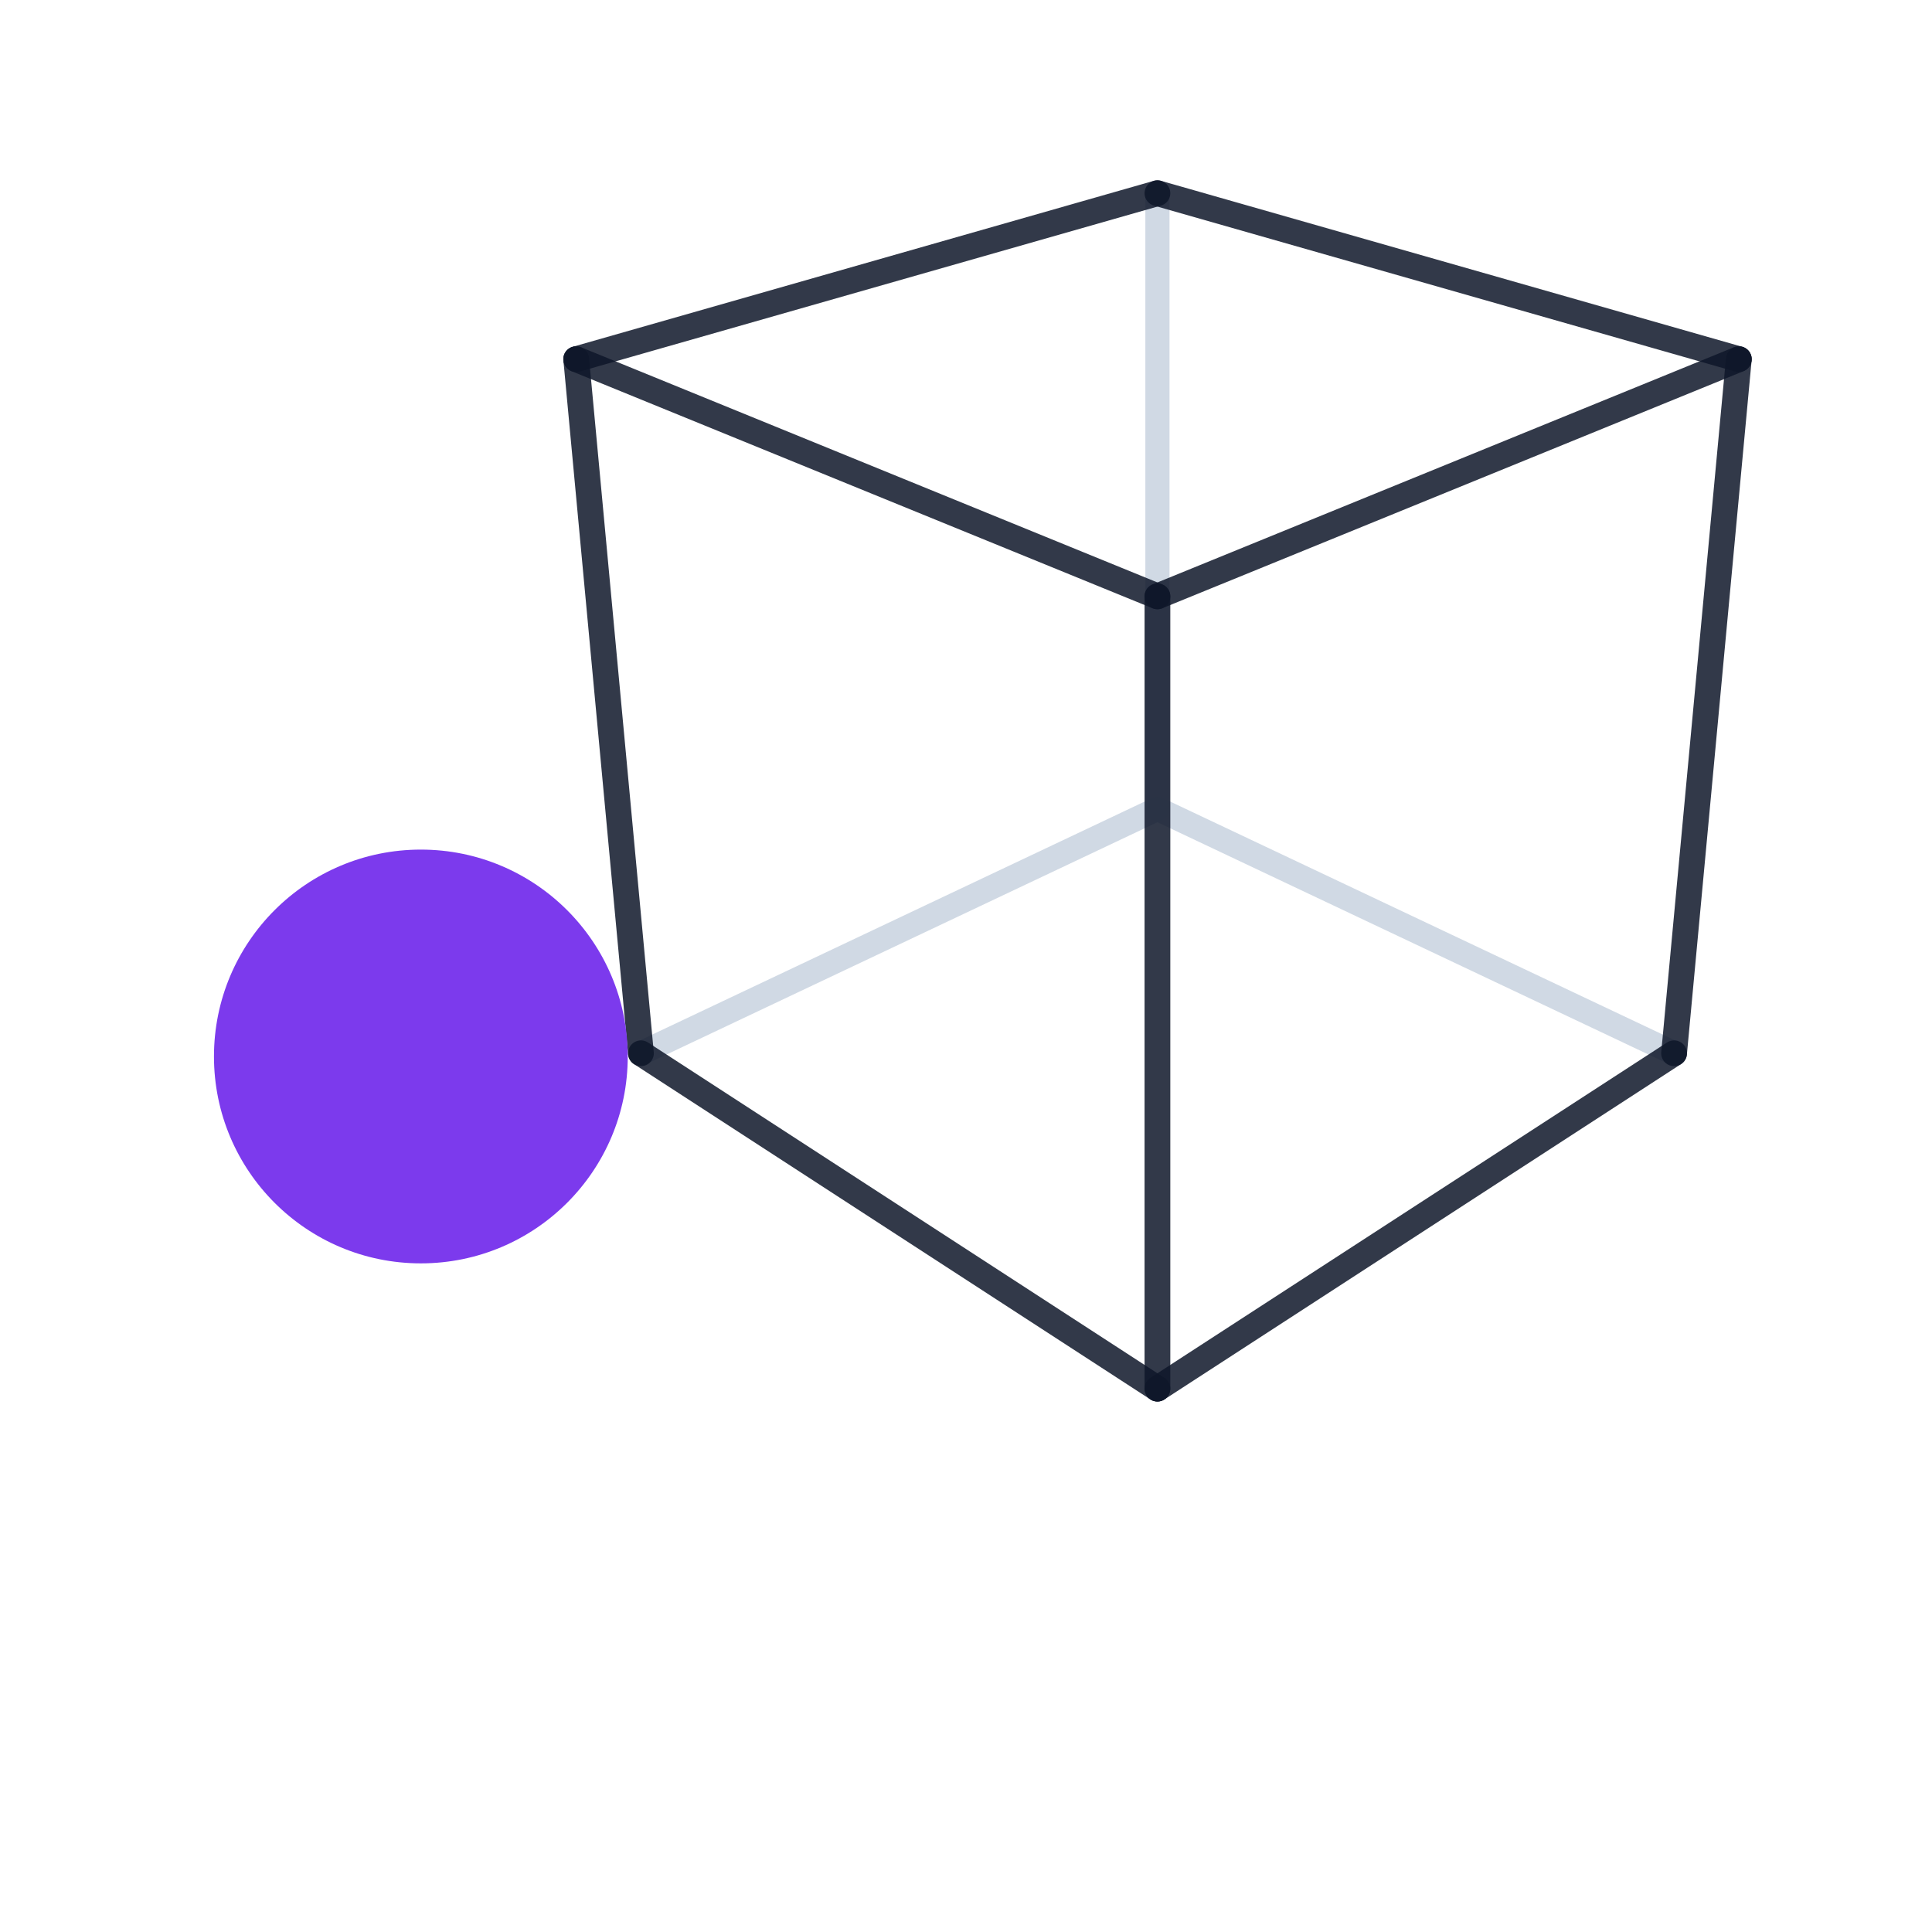
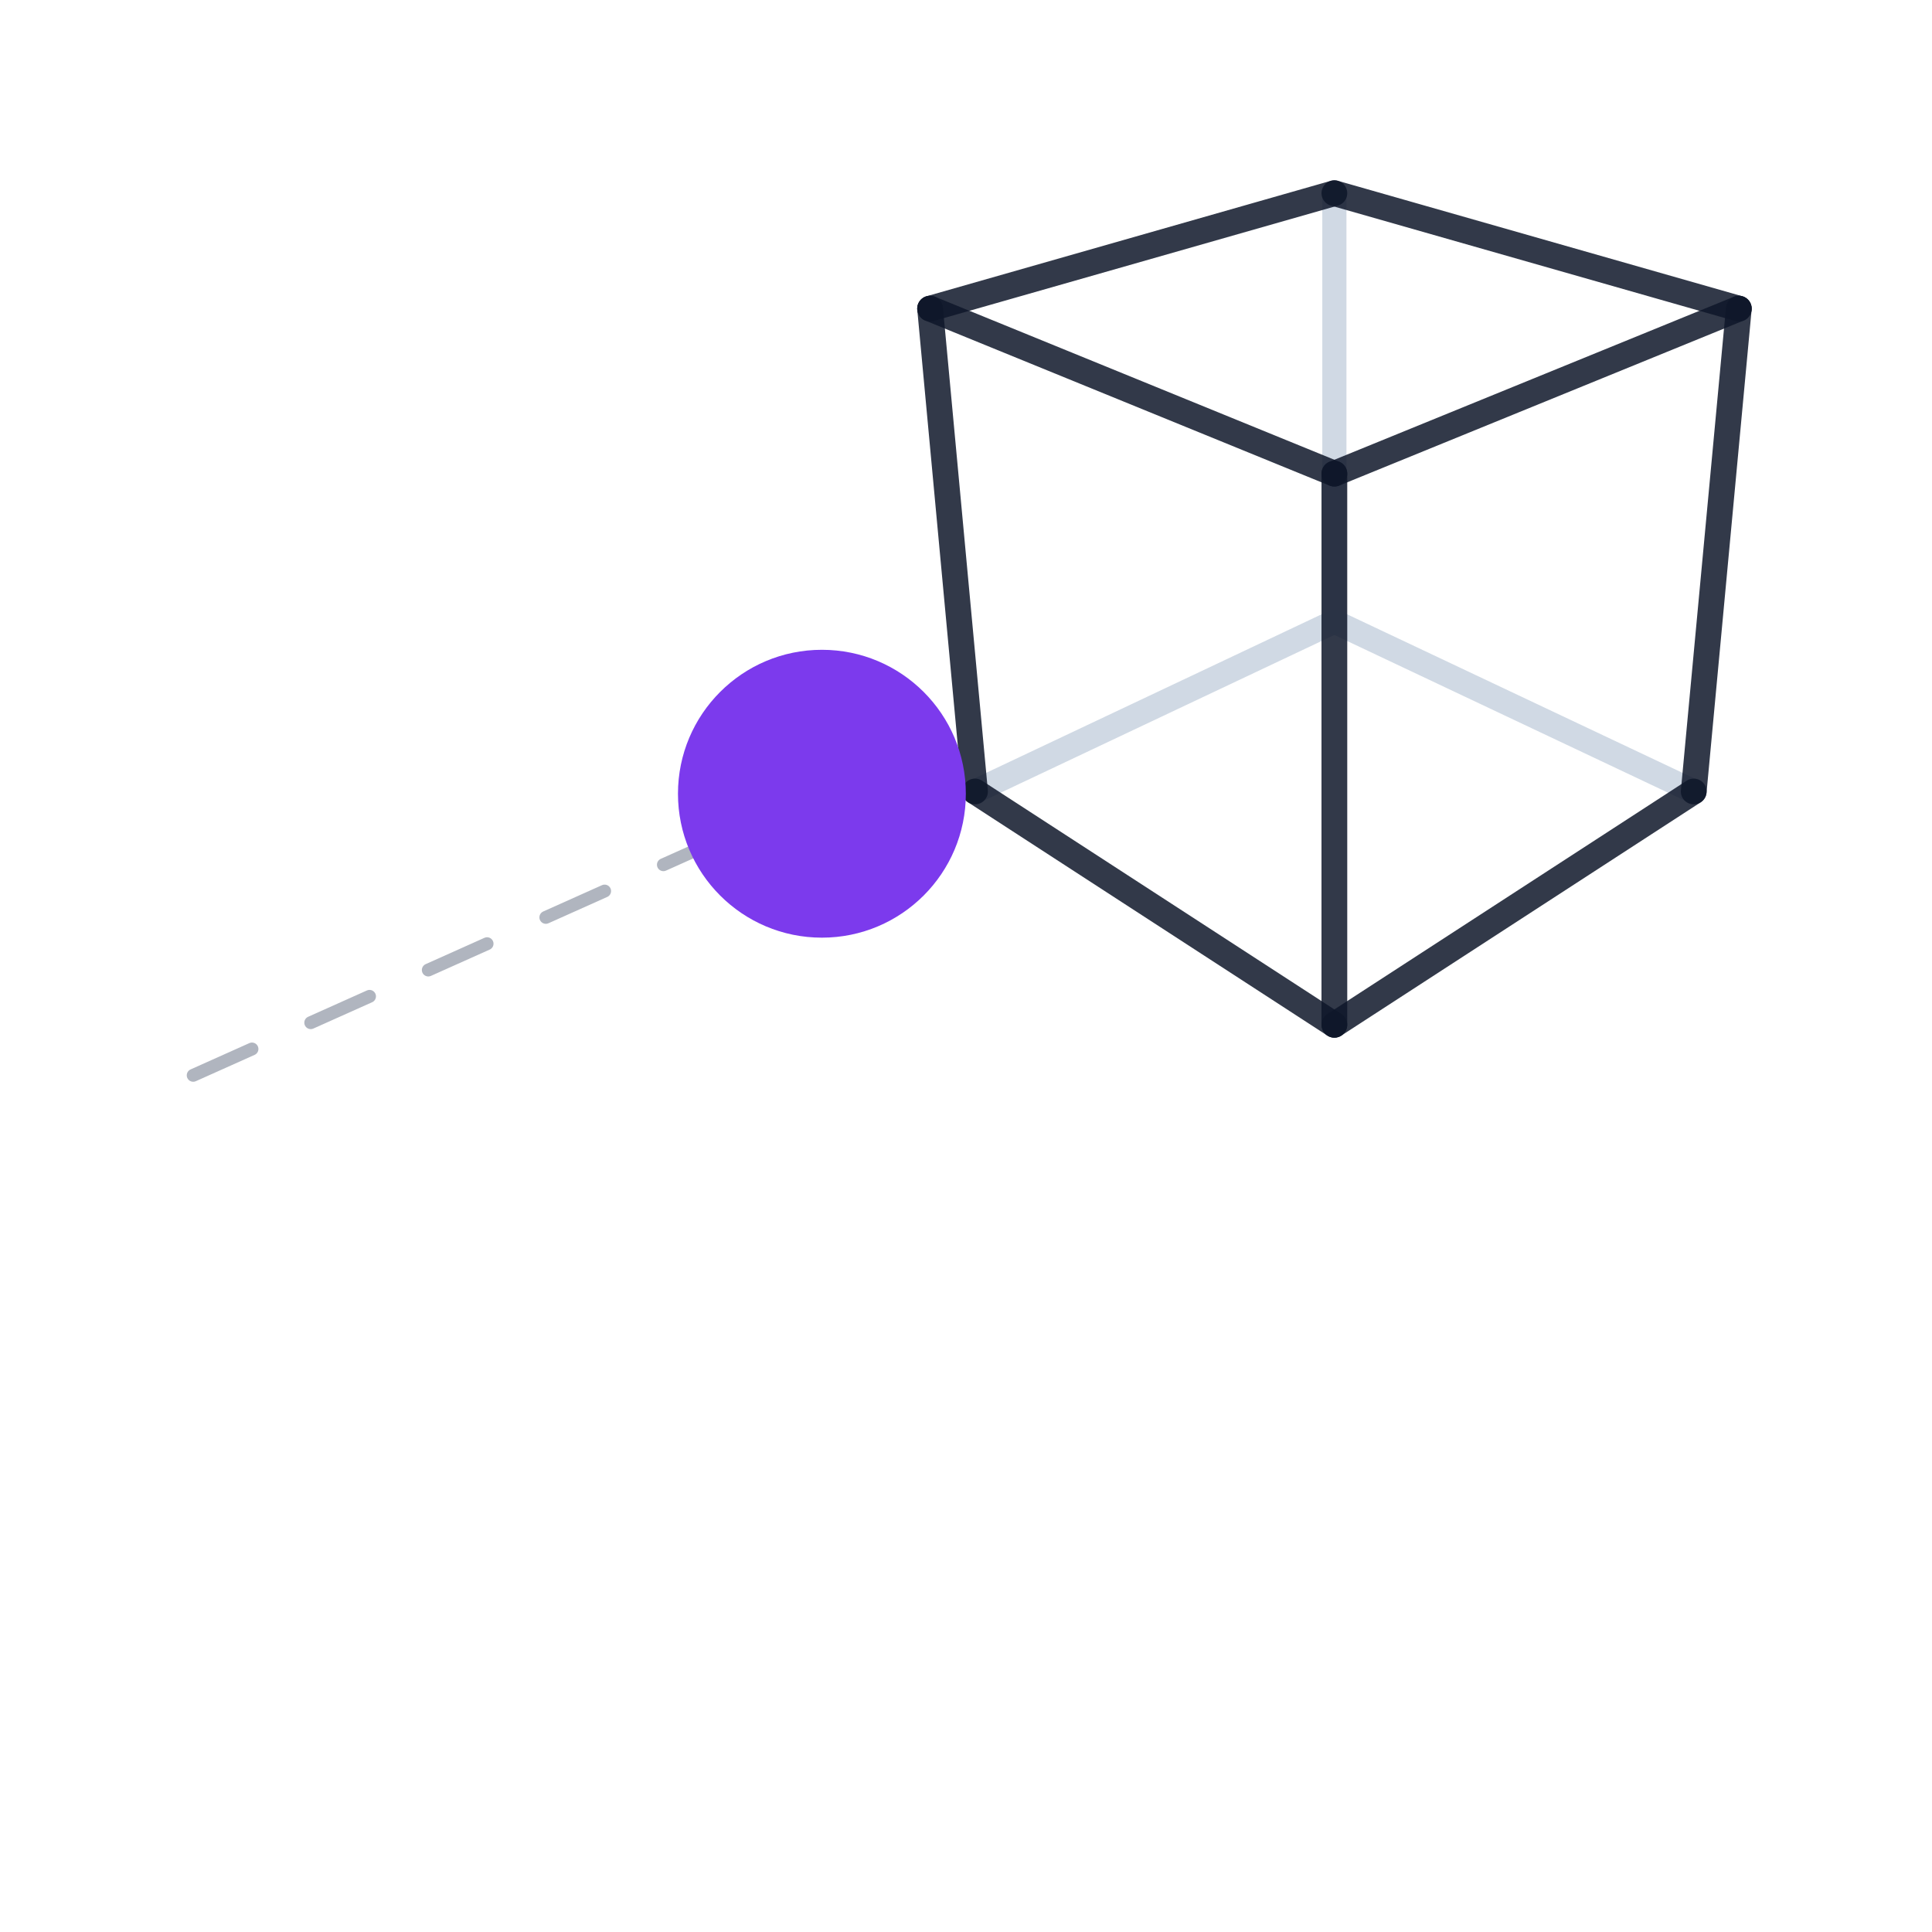
<svg xmlns="http://www.w3.org/2000/svg" width="120" height="120" viewBox="0 0 120 120" fill="none">
  <g stroke="#cbd5e1" stroke-opacity="0.9" stroke-width="1.5" stroke-linecap="round" stroke-linejoin="round">
-     <line x1="71.89" y1="50.24" x2="103.98" y2="65.42" />
-     <line x1="71.89" y1="12.00" x2="71.89" y2="50.24" />
-     <line x1="71.89" y1="50.24" x2="39.81" y2="65.42" />
+     <line x1="82.88" y1="38.61" x2="105.20" y2="49.16" />
+     <line x1="82.88" y1="12.00" x2="82.88" y2="38.61" />
+     <line x1="82.88" y1="38.61" x2="60.56" y2="49.16" />
  </g>
  <g stroke="#0f172a" stroke-opacity="0.85" stroke-width="1.6" stroke-linecap="round" stroke-linejoin="round">
-     <line x1="103.98" y1="65.42" x2="108.00" y2="22.31" />
-     <line x1="108.00" y1="22.31" x2="71.89" y2="12.00" />
-     <line x1="39.81" y1="65.42" x2="71.89" y2="86.25" />
-     <line x1="71.89" y1="86.25" x2="71.89" y2="37.04" />
-     <line x1="71.89" y1="37.04" x2="35.79" y2="22.31" />
-     <line x1="35.79" y1="22.31" x2="39.81" y2="65.42" />
-     <line x1="103.98" y1="65.42" x2="71.89" y2="86.25" />
-     <line x1="108.00" y1="22.31" x2="71.89" y2="37.04" />
-     <line x1="71.89" y1="12.00" x2="35.79" y2="22.31" />
+     <line x1="105.20" y1="49.16" x2="108.00" y2="19.17" />
+     <line x1="108.00" y1="19.17" x2="82.88" y2="12.00" />
+     <line x1="60.56" y1="49.16" x2="82.88" y2="63.65" />
+     <line x1="82.88" y1="63.65" x2="82.88" y2="29.42" />
+     <line x1="82.88" y1="29.42" x2="57.77" y2="19.17" />
+     <line x1="57.77" y1="19.17" x2="60.56" y2="49.16" />
+     <line x1="105.20" y1="49.16" x2="82.88" y2="63.65" />
+     <line x1="108.00" y1="19.17" x2="82.88" y2="29.42" />
+     <line x1="82.88" y1="12.00" x2="57.77" y2="19.17" />
  </g>
-   <circle cx="26.14" cy="65.62" r="12.85" fill="#7c3aed" />
+   <defs>
+     <marker id="motion-arrow" markerWidth="6" markerHeight="6" refX="5" refY="3" orient="auto">
+       <path d="M0,0 L6,3 L0,6 Z" fill="#9ca3af" />
+     </marker>
+   </defs>
+   <path d="M12.00 66.79 L51.05 49.30" fill="none" stroke="#9ca3af" stroke-opacity="0.8" stroke-width="0.8" stroke-linecap="round" stroke-dasharray="4 4" marker-end="url(#motion-arrow)" />
+   <circle cx="51.05" cy="49.30" r="8.94" fill="#7c3aed" />
</svg>
